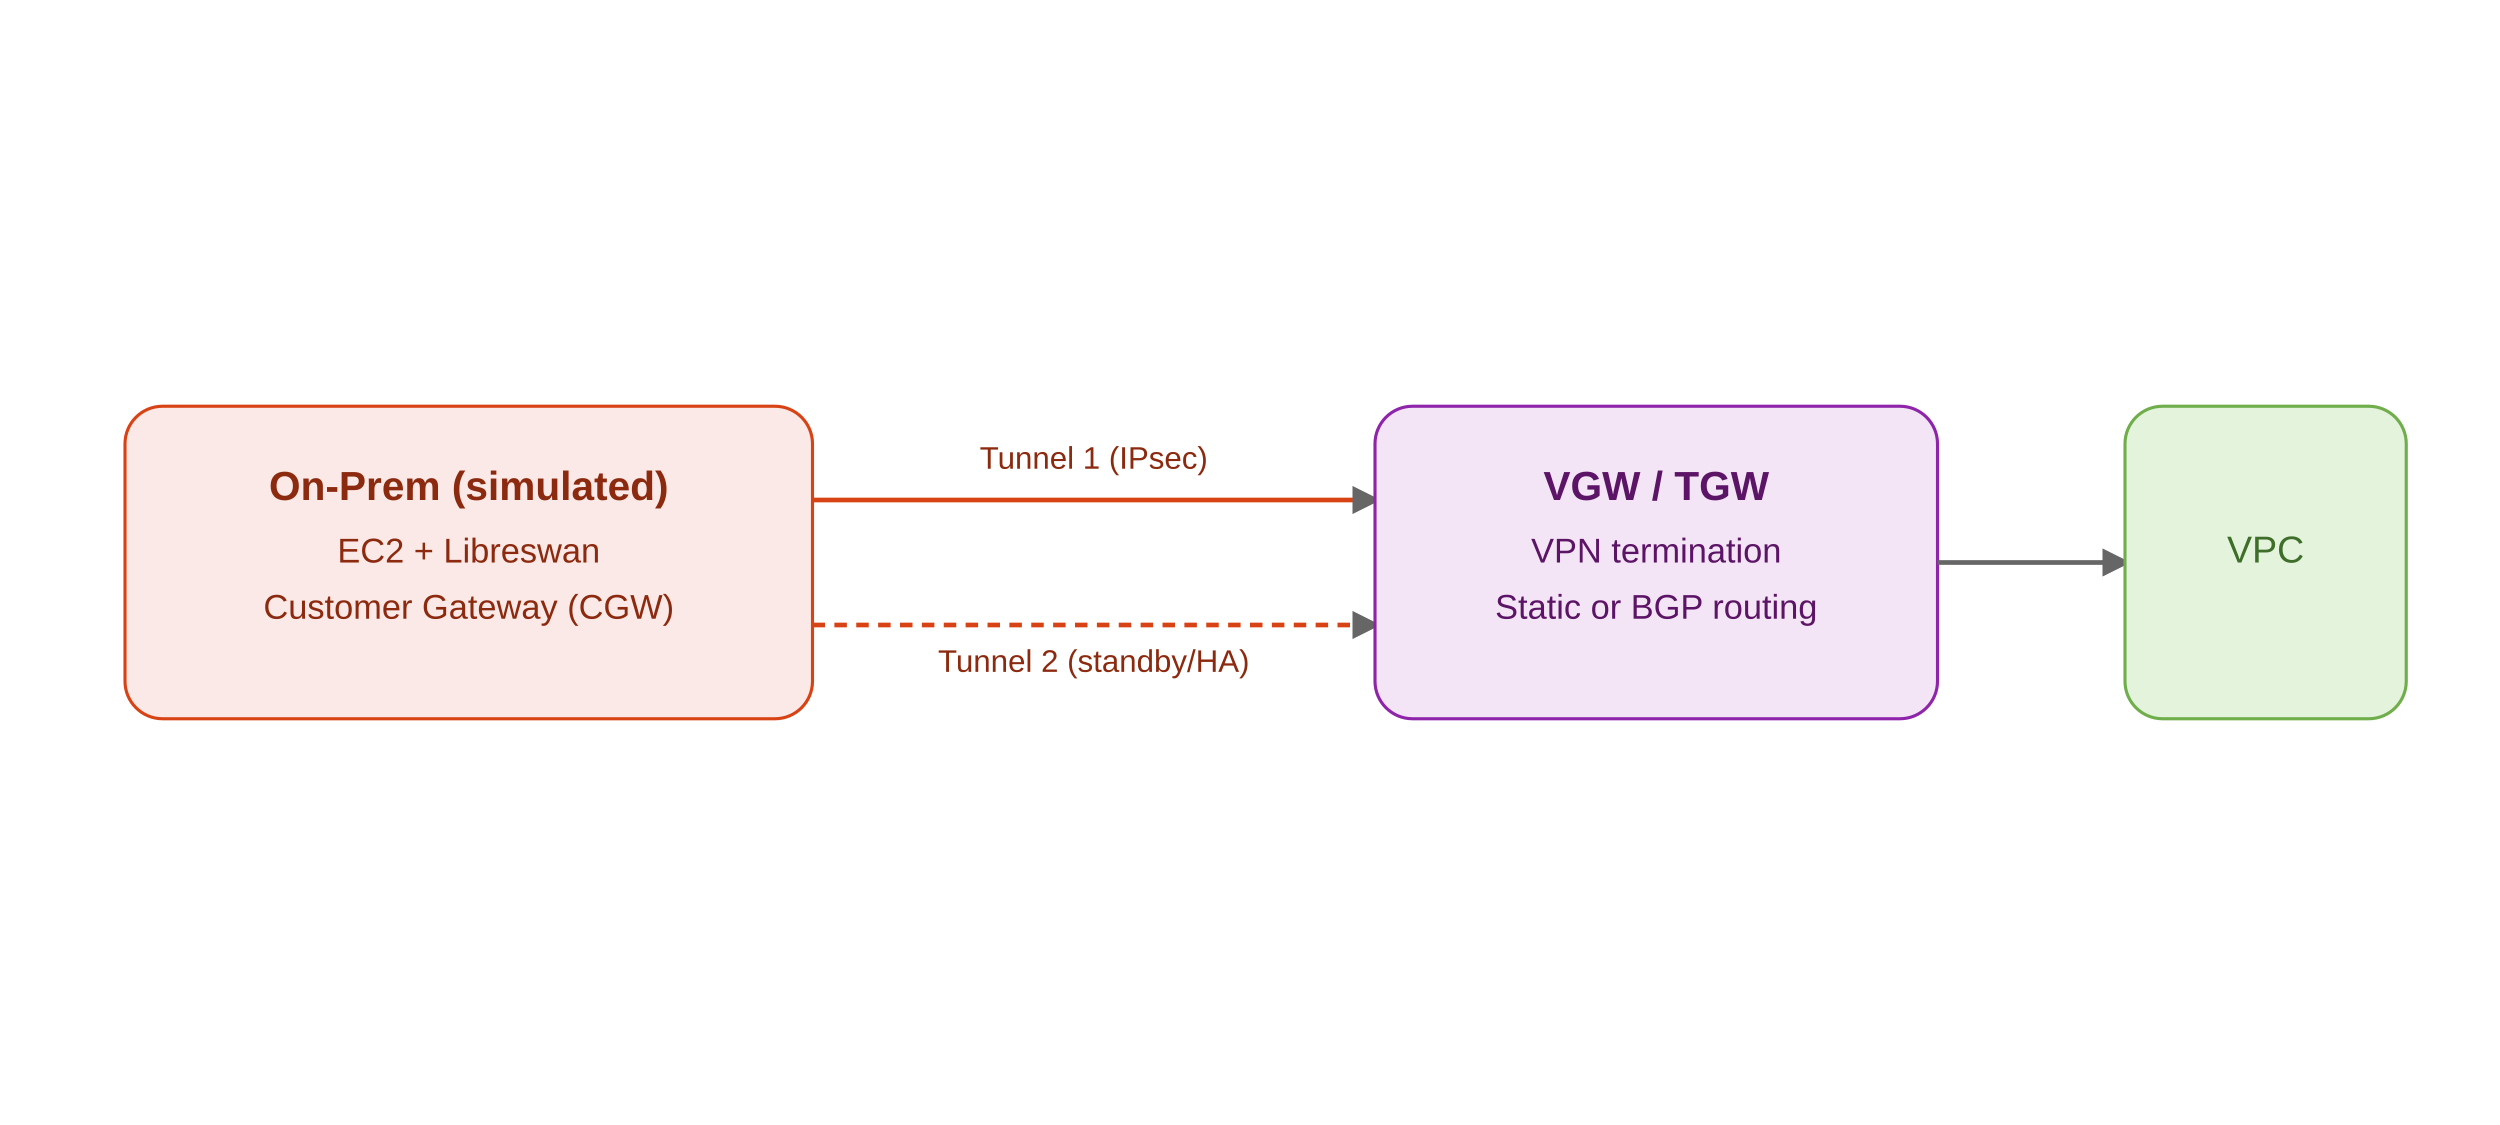
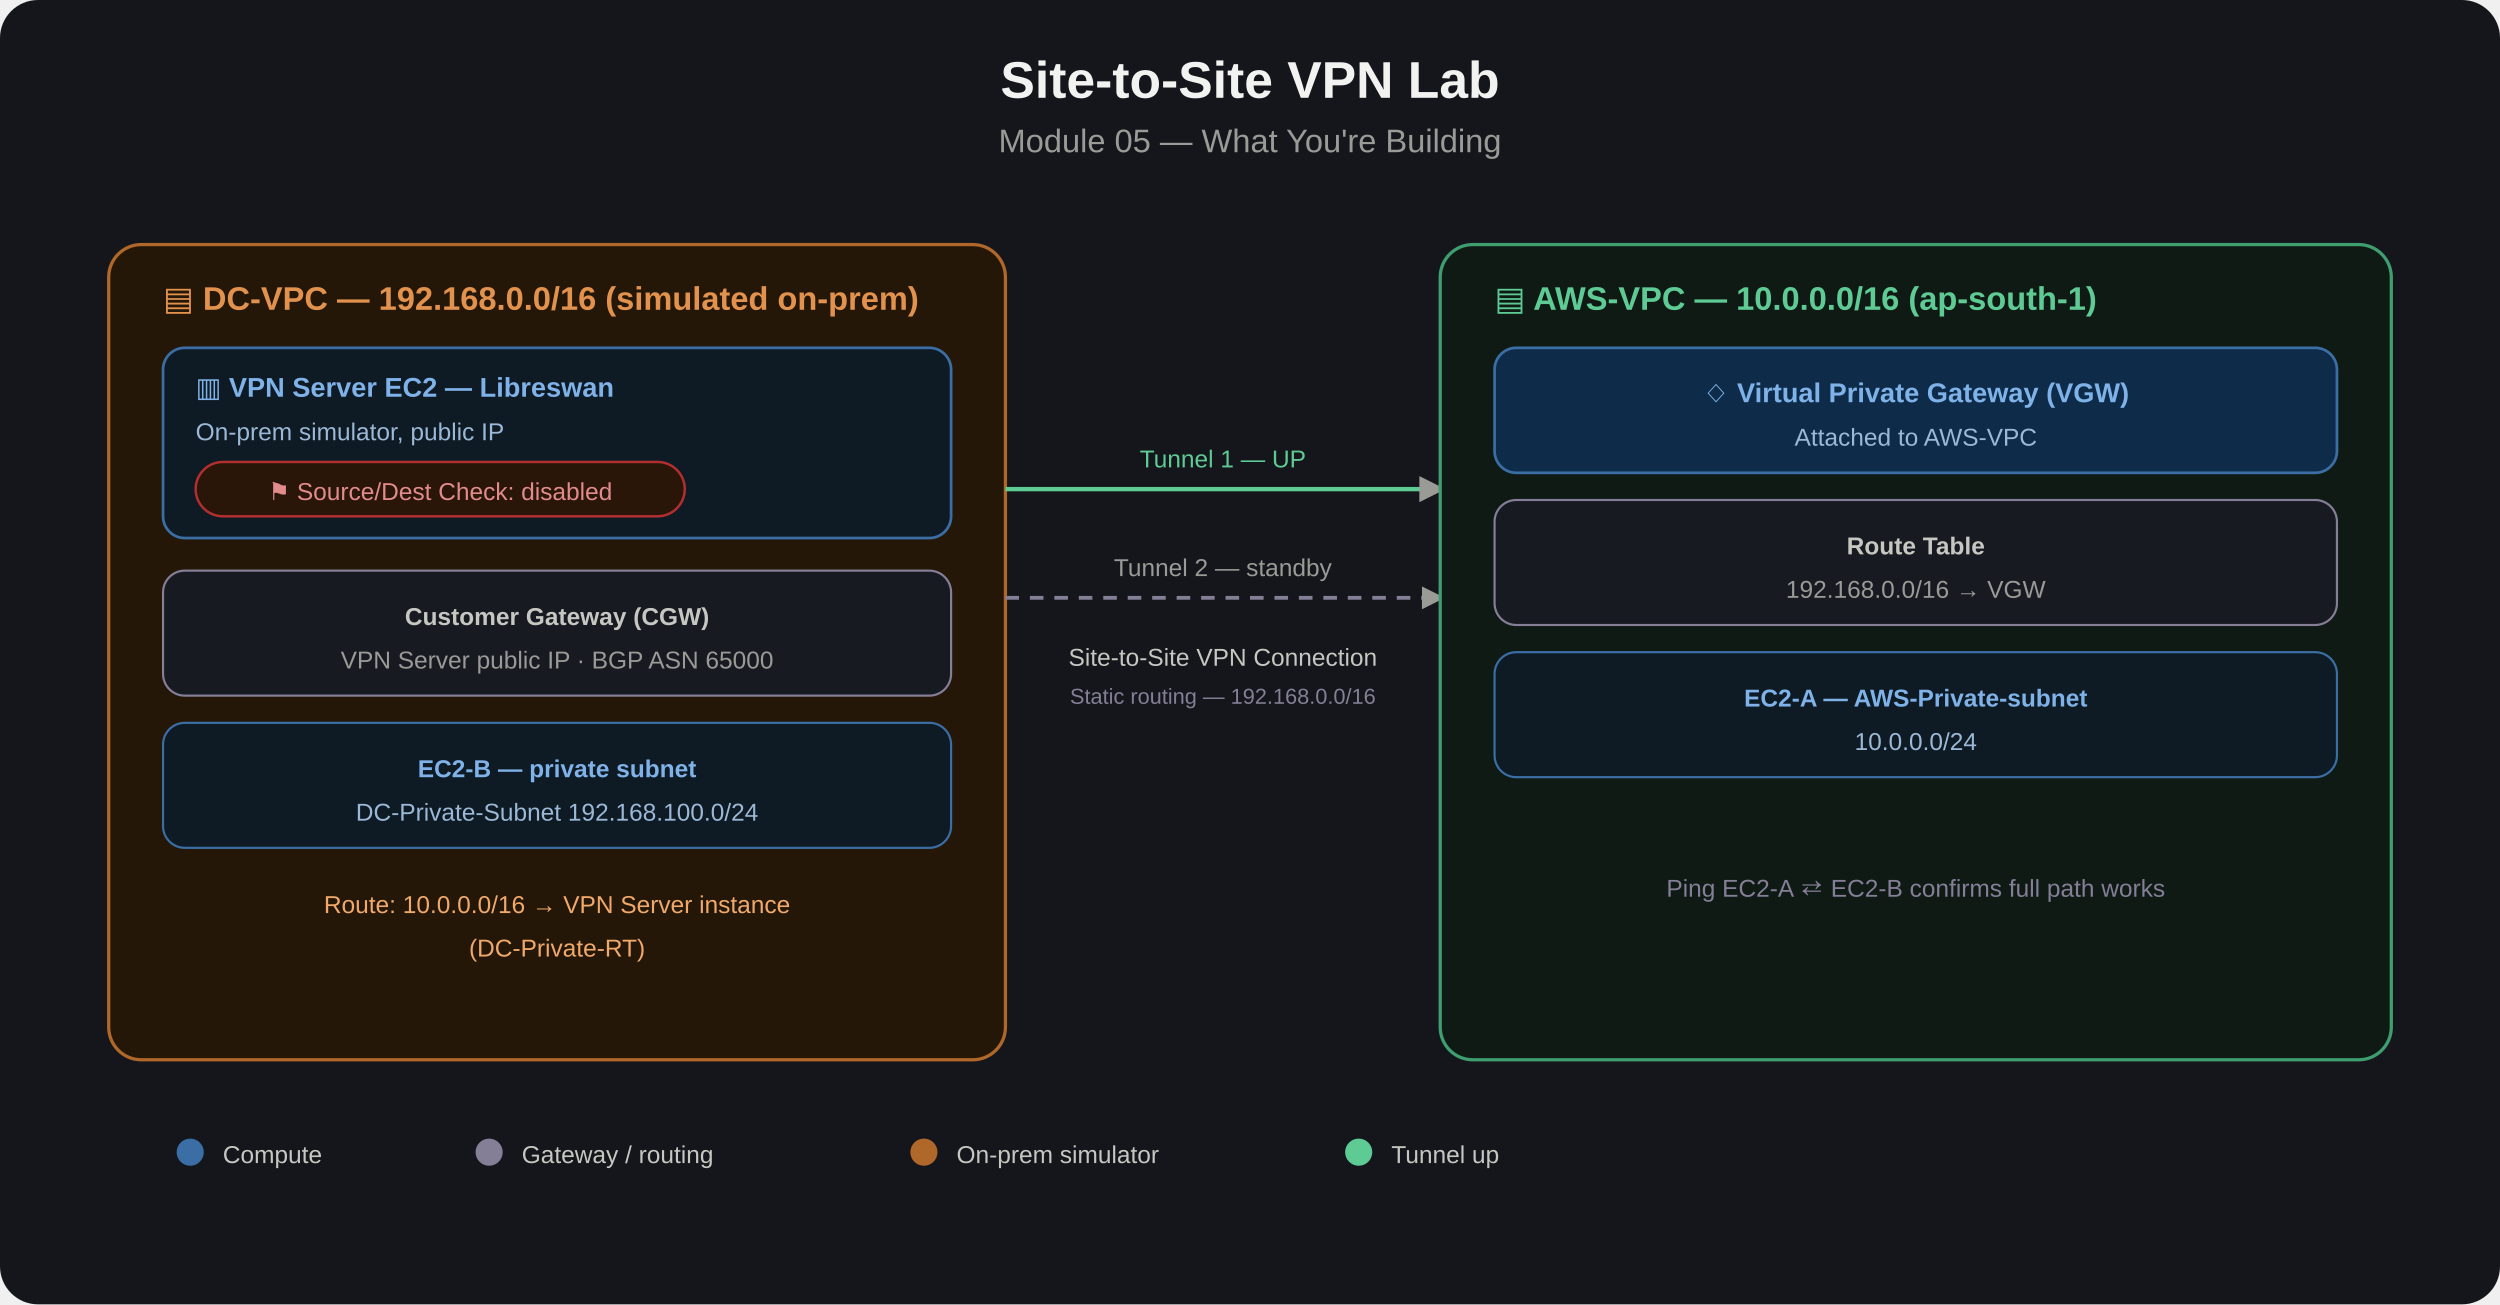
- <svg xmlns="http://www.w3.org/2000/svg" width="800" height="360" viewBox="0 0 800 360" font-family="Arial, Helvetica, sans-serif">
-   <rect width="800" height="360" fill="#ffffff" />
-   <rect x="40" y="130" width="220" height="100" rx="12" fill="#FBE9E7" stroke="#D84315" stroke-width="1" />
-   <text x="150" y="160" text-anchor="middle" font-size="13" fill="#8C2A0F" font-weight="bold">On-Prem (simulated)</text>
-   <text x="150" y="180" text-anchor="middle" font-size="11" fill="#8C2A0F">EC2 + Libreswan</text>
-   <text x="150" y="198" text-anchor="middle" font-size="11" fill="#8C2A0F">Customer Gateway (CGW)</text>
-   <line x1="260" y1="160" x2="440" y2="160" stroke="#D84315" stroke-width="1.5" marker-end="url(#arrow)" />
-   <text x="350" y="150" text-anchor="middle" font-size="10" fill="#8C2A0F">Tunnel 1 (IPsec)</text>
-   <line x1="260" y1="200" x2="440" y2="200" stroke="#D84315" stroke-width="1.5" stroke-dasharray="4,3" marker-end="url(#arrow)" />
-   <text x="350" y="215" text-anchor="middle" font-size="10" fill="#8C2A0F">Tunnel 2 (standby/HA)</text>
-   <rect x="440" y="130" width="180" height="100" rx="12" fill="#F3E5F5" stroke="#8E24AA" stroke-width="1" />
-   <text x="530" y="160" text-anchor="middle" font-size="13" fill="#5C1466" font-weight="bold">VGW / TGW</text>
-   <text x="530" y="180" text-anchor="middle" font-size="11" fill="#5C1466">VPN termination</text>
-   <text x="530" y="198" text-anchor="middle" font-size="11" fill="#5C1466">Static or BGP routing</text>
-   <line x1="620" y1="180" x2="680" y2="180" stroke="#666666" stroke-width="1.5" marker-end="url(#arrow)" />
-   <rect x="680" y="130" width="90" height="100" rx="12" fill="#E3F3DC" stroke="#6FAE4B" stroke-width="1" />
-   <text x="725" y="180" text-anchor="middle" font-size="12" fill="#3E6E2A">VPC</text>
+ <svg xmlns="http://www.w3.org/2000/svg" width="920" height="480" viewBox="0 0 920 480" font-family="Arial, Helvetica, sans-serif">
+   <rect width="920" height="480" rx="14" fill="#14161B" />
+   <text x="460" y="36" text-anchor="middle" font-size="19" font-weight="bold" fill="#F2F2F0">Site-to-Site VPN Lab</text>
+   <text x="460" y="56" text-anchor="middle" font-size="12" fill="#9A9A96">Module 05 — What You're Building</text>
+   <rect x="40" y="90" width="330" height="300" rx="12" fill="#241708" stroke="#B0672A" stroke-width="1.2" />
+   <text x="60" y="114" font-size="12" font-weight="bold" fill="#E2924C">▤ DC-VPC — 192.168.0.0/16 (simulated on-prem)</text>
+   <rect x="60" y="128" width="290" height="70" rx="8" fill="#0E1A24" stroke="#3A6EA5" stroke-width="1" />
+   <text x="72" y="146" font-size="10" font-weight="bold" fill="#7FB2E8">▥ VPN Server EC2 — Libreswan</text>
+   <text x="72" y="162" font-size="9" fill="#9BB9D6">On-prem simulator, public IP</text>
+   <rect x="72" y="170" width="180" height="20" rx="10" fill="#2A1608" stroke="#B32F2F" stroke-width="0.9" />
+   <text x="162" y="184" text-anchor="middle" font-size="9" fill="#E28B8B">⚑ Source/Dest Check: disabled</text>
+   <rect x="60" y="210" width="290" height="46" rx="8" fill="#181A22" stroke="#847E96" stroke-width="0.8" />
+   <text x="205" y="230" text-anchor="middle" font-size="9" font-weight="bold" fill="#C7C7C2">Customer Gateway (CGW)</text>
+   <text x="205" y="246" text-anchor="middle" font-size="9" fill="#9A9A96">VPN Server public IP · BGP ASN 65000</text>
+   <rect x="60" y="266" width="290" height="46" rx="8" fill="#0E1A24" stroke="#3A6EA5" stroke-width="0.8" />
+   <text x="205" y="286" text-anchor="middle" font-size="9" font-weight="bold" fill="#7FB2E8">EC2-B — private subnet</text>
+   <text x="205" y="302" text-anchor="middle" font-size="9" fill="#9BB9D6">DC-Private-Subnet 192.168.100.0/24</text>
+   <text x="205" y="336" text-anchor="middle" font-size="9" fill="#F0A96A">Route: 10.0.0.0/16 → VPN Server instance</text>
+   <text x="205" y="352" text-anchor="middle" font-size="9" fill="#F0A96A">(DC-Private-RT)</text>
+   <line x1="370" y1="180" x2="530" y2="180" stroke="#5FCB94" stroke-width="1.6" marker-end="url(#arrow)" />
+   <text x="450" y="172" text-anchor="middle" font-size="9" fill="#5FCB94">Tunnel 1 — UP</text>
+   <line x1="370" y1="220" x2="530" y2="220" stroke="#847E96" stroke-width="1.4" stroke-dasharray="5,4" marker-end="url(#arrow)" />
+   <text x="450" y="212" text-anchor="middle" font-size="9" fill="#9A9A96">Tunnel 2 — standby</text>
+   <text x="450" y="245" text-anchor="middle" font-size="9" fill="#C7C7C2">Site-to-Site VPN Connection</text>
+   <text x="450" y="259" text-anchor="middle" font-size="8" fill="#847E96">Static routing — 192.168.0.0/16</text>
+   <rect x="530" y="90" width="350" height="300" rx="12" fill="#0F1A14" stroke="#3E9E6F" stroke-width="1.2" />
+   <text x="550" y="114" font-size="12" font-weight="bold" fill="#5FCB94">▤ AWS-VPC — 10.0.0.0/16 (ap-south-1)</text>
+   <rect x="550" y="128" width="310" height="46" rx="8" fill="#0E2C4A" stroke="#3A6EA5" stroke-width="1" />
+   <text x="705" y="148" text-anchor="middle" font-size="10" font-weight="bold" fill="#7FB2E8">◇ Virtual Private Gateway (VGW)</text>
+   <text x="705" y="164" text-anchor="middle" font-size="9" fill="#9BB9D6">Attached to AWS-VPC</text>
+   <rect x="550" y="184" width="310" height="46" rx="8" fill="#181A22" stroke="#847E96" stroke-width="0.8" />
+   <text x="705" y="204" text-anchor="middle" font-size="9" font-weight="bold" fill="#C7C7C2">Route Table</text>
+   <text x="705" y="220" text-anchor="middle" font-size="9" fill="#9A9A96">192.168.0.0/16 → VGW</text>
+   <rect x="550" y="240" width="310" height="46" rx="8" fill="#0E1A24" stroke="#3A6EA5" stroke-width="0.8" />
+   <text x="705" y="260" text-anchor="middle" font-size="9" font-weight="bold" fill="#7FB2E8">EC2-A — AWS-Private-subnet</text>
+   <text x="705" y="276" text-anchor="middle" font-size="9" fill="#9BB9D6">10.0.0.0/24</text>
+   <text x="705" y="330" text-anchor="middle" font-size="9" fill="#847E96">Ping EC2-A ⇄ EC2-B confirms full path works</text>
+   <circle cx="70" cy="424" r="5" fill="#3A6EA5" />
+   <text x="82" y="428" font-size="9" fill="#C7C7C2">Compute</text>
+   <circle cx="180" cy="424" r="5" fill="#847E96" />
+   <text x="192" y="428" font-size="9" fill="#C7C7C2">Gateway / routing</text>
+   <circle cx="340" cy="424" r="5" fill="#B0672A" />
+   <text x="352" y="428" font-size="9" fill="#C7C7C2">On-prem simulator</text>
+   <circle cx="500" cy="424" r="5" fill="#5FCB94" />
+   <text x="512" y="428" font-size="9" fill="#C7C7C2">Tunnel up</text>
  <defs>
    <marker id="arrow" viewBox="0 0 10 10" refX="8" refY="5" markerWidth="6" markerHeight="6" orient="auto-start-reverse">
-       <path d="M0,0 L10,5 L0,10 Z" fill="#666666" />
+       <path d="M0,0 L10,5 L0,10 Z" fill="#9A9A96" />
    </marker>
  </defs>
</svg>
